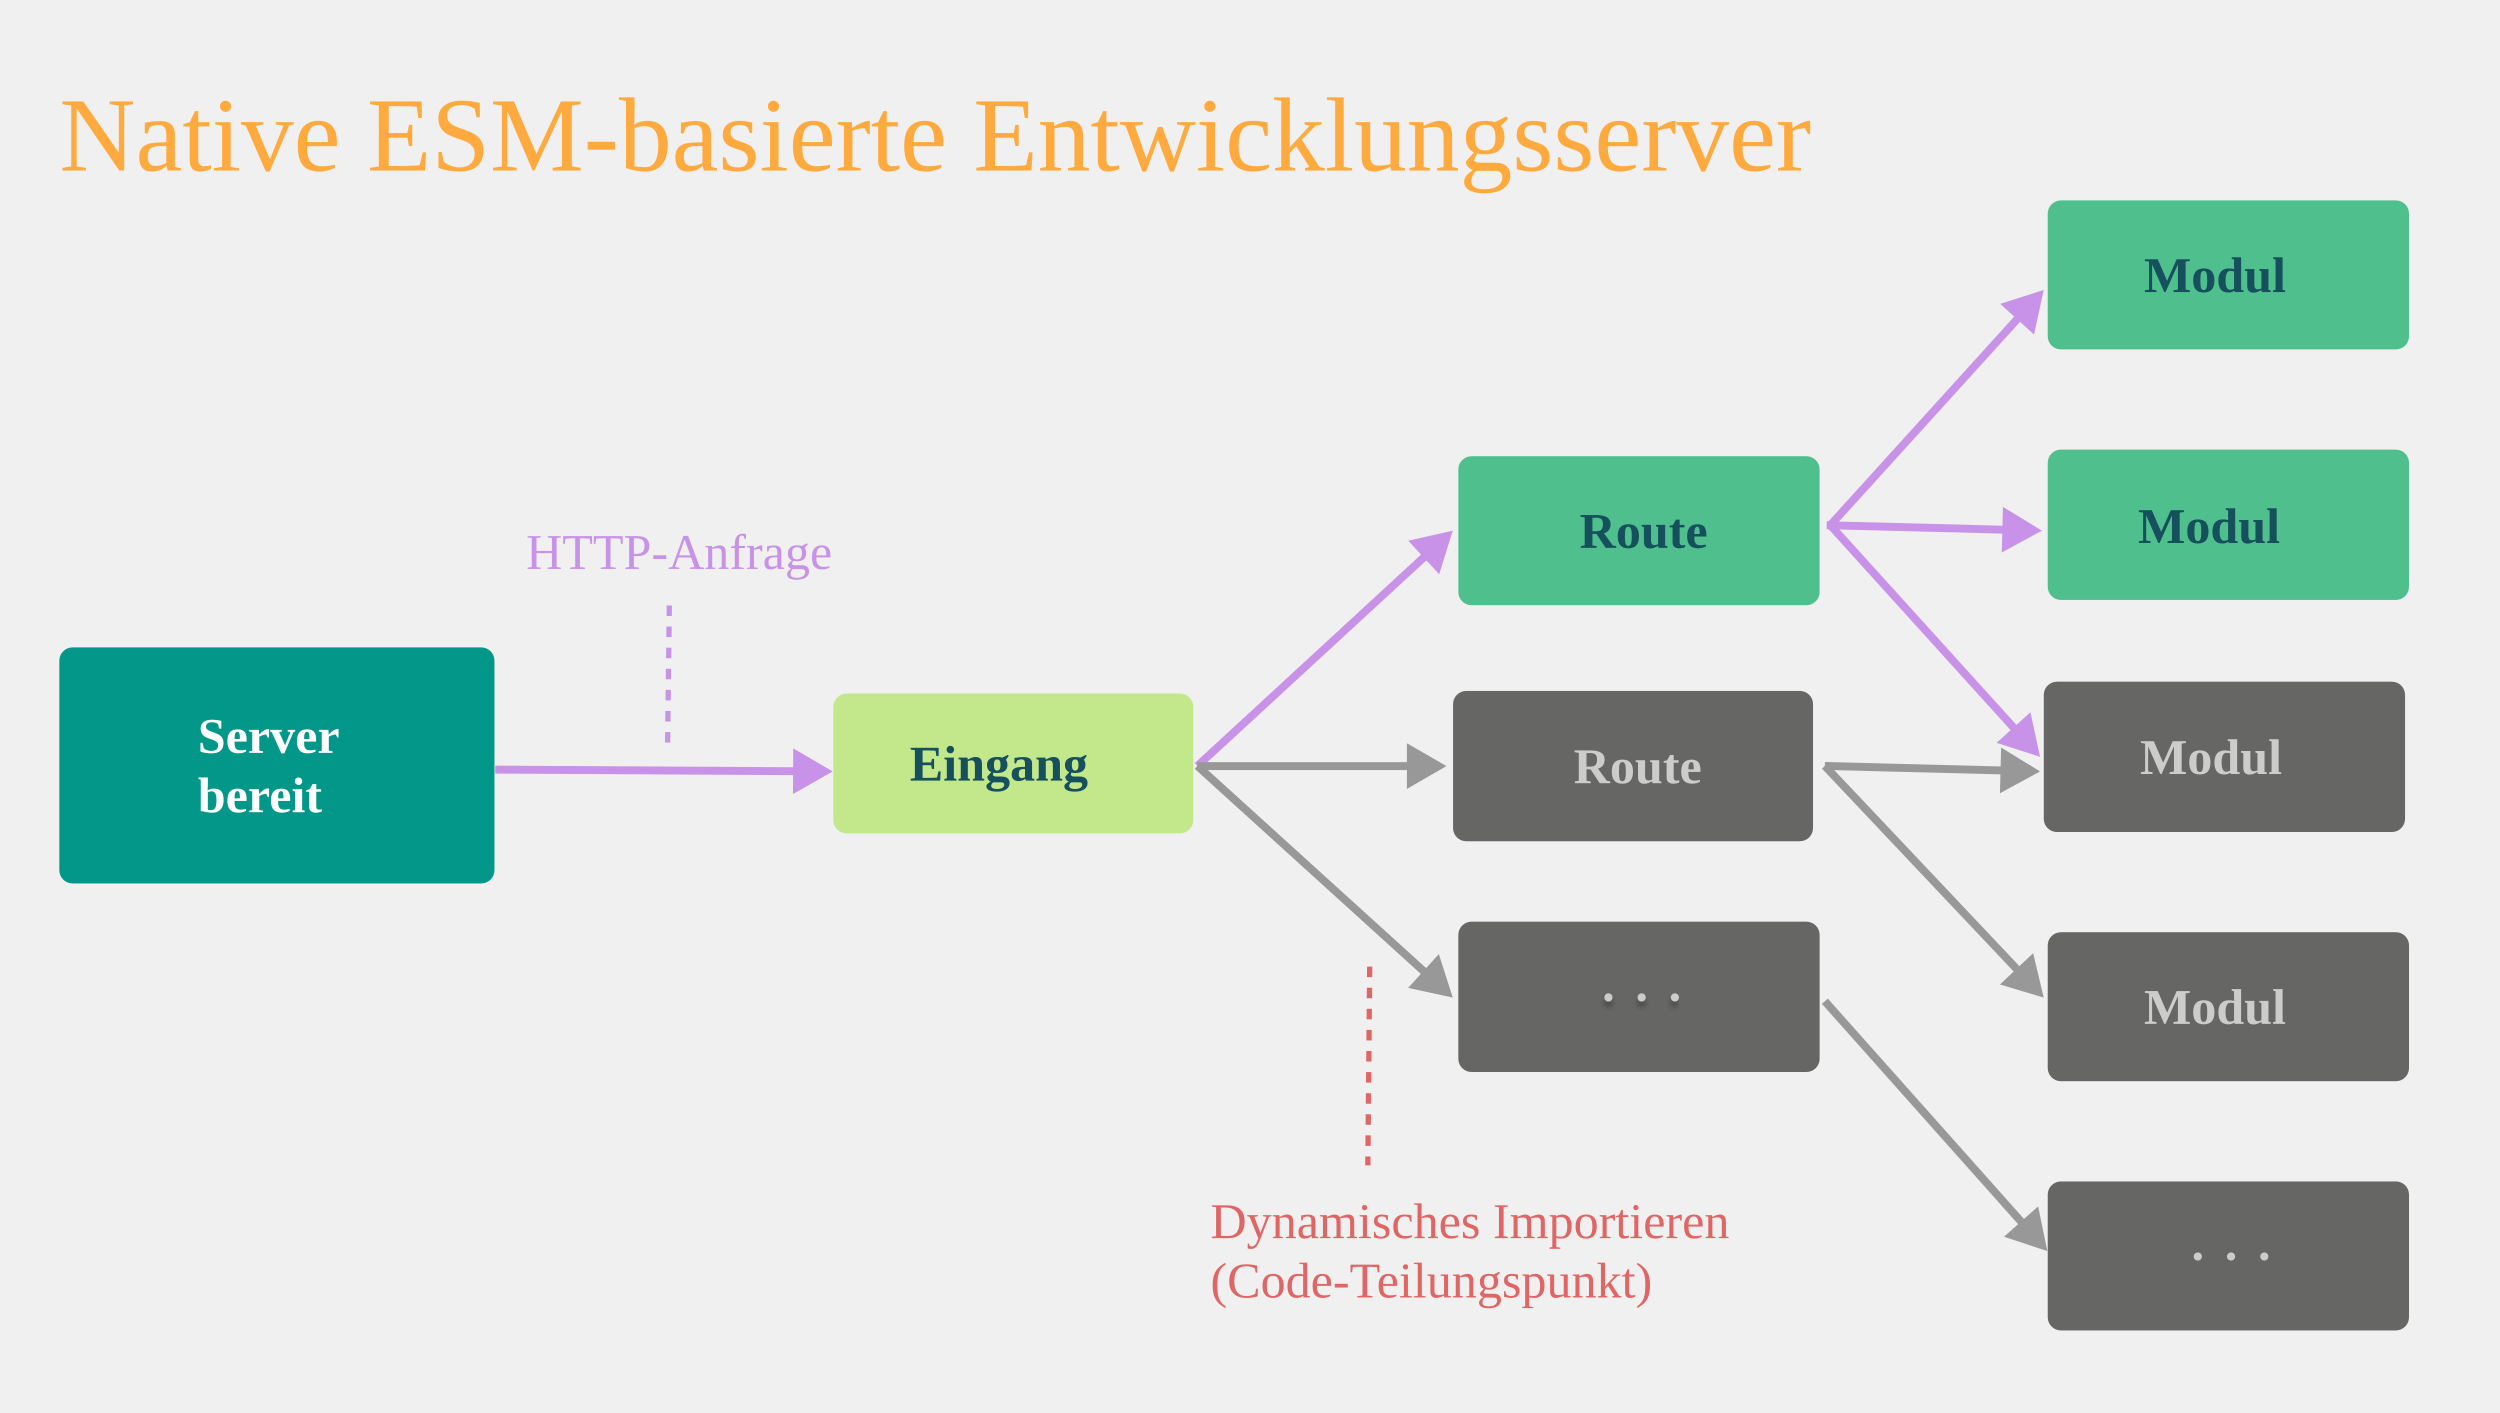
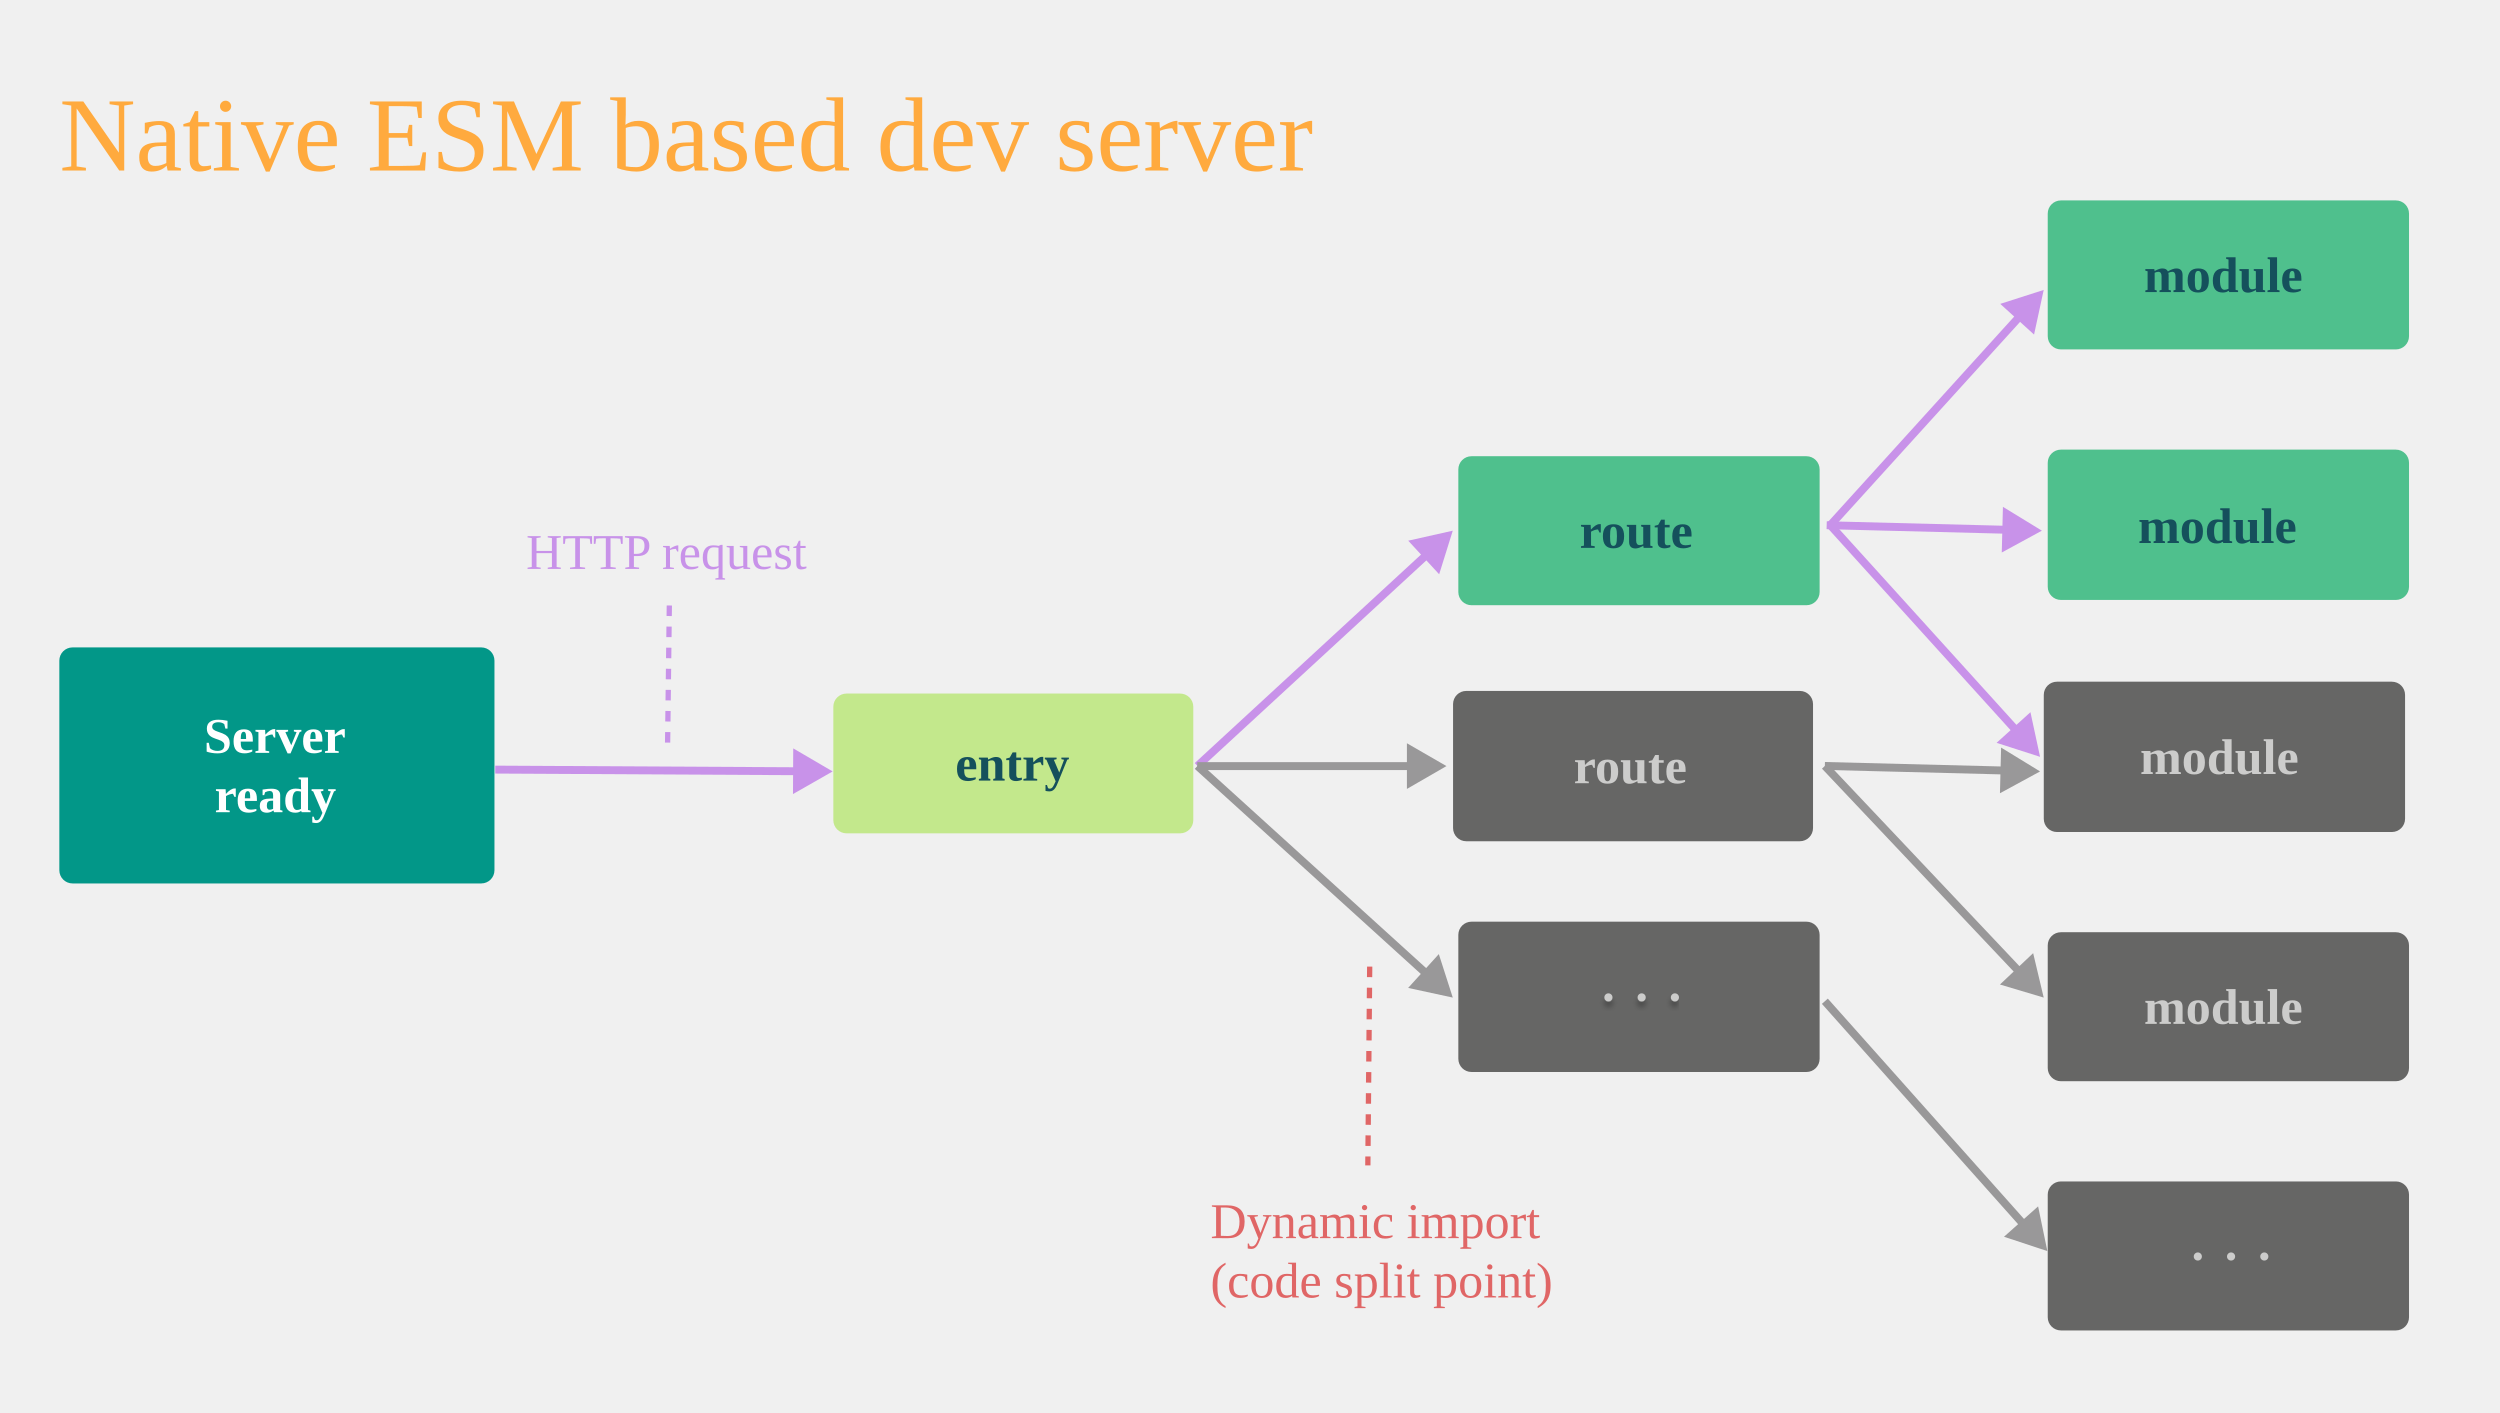
<svg xmlns="http://www.w3.org/2000/svg" viewBox="0 0 1896 1071" fill="none">
  <text fill="#FFAA3E" xml:space="preserve" style="white-space: pre" font-size="80" letter-spacing="0em">
-     <tspan x="45" y="129.344">Native ESM-basierte Entwicklungsserver</tspan>
+     <tspan x="45" y="129.344">Native ESM based dev server</tspan>
  </text>
  <rect x="632" y="526" width="273" height="106" rx="10" fill="#C3E88C" />
  <text fill="#15505C" xml:space="preserve" style="white-space: pre" font-size="38" font-weight="600" letter-spacing="0em">
-     <tspan x="690" y="591.988">Eingang</tspan>
+     <tspan x="724.5" y="591.988">entry</tspan>
  </text>
  <rect x="1106" y="699" width="274" height="114" rx="10" fill="#666665" />
  <g filter="url(#filter0_d_5_61)">
    <text fill="#CCCCCB" xml:space="preserve" style="white-space: pre" font-size="38" font-weight="600" letter-spacing="0.33em">
      <tspan x="1213.5" y="768.988">···</tspan>
    </text>
  </g>
  <rect x="1106" y="346" width="274" height="113" rx="10" fill="#4FC08D" />
  <text fill="#15505C" xml:space="preserve" style="white-space: pre" font-size="38" font-weight="600" letter-spacing="0em">
-     <tspan x="1198" y="415.488">Route</tspan>
+     <tspan x="1198" y="415.488">route</tspan>
  </text>
  <rect x="1102" y="524" width="273" height="114" rx="10" fill="#666665" />
  <text fill="#CCCCCB" xml:space="preserve" style="white-space: pre" font-size="38" font-weight="600" letter-spacing="0em">
-     <tspan x="1193.5" y="593.988">Route</tspan>
+     <tspan x="1193.5" y="593.988">route</tspan>
  </text>
  <path d="M1101.79 402.463L1067.99 410.054L1091.46 435.529L1101.79 402.463ZM910.168 583.106L1083.96 422.965L1079.9 418.553L906.102 578.693L910.168 583.106Z" fill="#C892E9" />
  <path d="M1097 581L1067 563.679V598.321L1097 581ZM908 584H1070V578H908V584Z" fill="#999899" />
  <path d="M1101.79 756.57L1091.2 723.584L1067.93 749.242L1101.79 756.57ZM906.119 583.121L1079.77 740.651L1083.8 736.207L910.151 578.677L906.119 583.121Z" fill="#999899" />
  <path d="M1552.72 948.839L1545.7 914.916L1519.83 937.953L1552.72 948.839ZM1381.73 761.331L1532.52 930.67L1537 926.68L1386.21 757.341L1381.73 761.331Z" fill="#999899" />
  <path d="M1549.95 756.569L1541.94 722.868L1516.76 746.659L1549.95 756.569ZM1381.79 582.96L1529.23 739.005L1533.59 734.884L1386.15 578.839L1381.79 582.96Z" fill="#999899" />
  <path d="M1547.19 585.049L1517.64 566.972L1516.76 601.602L1547.19 585.049ZM1383.89 583.898L1520.12 587.362L1520.27 581.364L1384.04 577.9L1383.89 583.898Z" fill="#999899" />
  <path d="M1548.57 402.463L1519.02 384.386L1518.14 419.015L1548.57 402.463ZM1385.27 401.312L1521.5 404.776L1521.66 398.778L1385.43 395.314L1385.27 401.312Z" fill="#C892E9" />
  <path d="M631.489 585.049L601.583 567.567L601.396 602.207L631.489 585.049ZM375.576 586.666L604.473 587.903L604.506 581.903L375.608 580.666L375.576 586.666Z" fill="#C892E9" />
  <path d="M1549.95 219.877L1516.97 230.462L1542.63 253.735L1549.95 219.877ZM1390.34 400.329L1534.04 241.892L1529.59 237.861L1385.89 396.298L1390.34 400.329Z" fill="#C892E9" />
  <path d="M1547.19 573.983L1539.89 540.12L1514.21 563.372L1547.19 573.983ZM1385.89 400.327L1526.84 555.983L1531.29 551.956L1390.34 396.3L1385.89 400.327Z" fill="#C892E9" />
  <rect x="1553" y="152" width="274" height="113" rx="10" fill="#4FC08D" />
  <text fill="#15505C" xml:space="preserve" style="white-space: pre" font-size="38" font-weight="600" letter-spacing="0em">
-     <tspan x="1626" y="221.488">Modul</tspan>
+     <tspan x="1626" y="221.488">module</tspan>
  </text>
  <rect x="1553" y="341" width="274" height="114" rx="10" fill="#4FC08D" />
  <text fill="#15505C" xml:space="preserve" style="white-space: pre" font-size="38" font-weight="600" letter-spacing="0em">
-     <tspan x="1621.5" y="411.818">Modul</tspan>
+     <tspan x="1621.5" y="411.818">module</tspan>
  </text>
  <rect x="1550" y="517" width="274" height="114" rx="10" fill="#666665" />
  <text fill="#CCCCCB" xml:space="preserve" style="white-space: pre" font-size="38" font-weight="600" letter-spacing="0em">
-     <tspan x="1623" y="586.988">Modul</tspan>
+     <tspan x="1623" y="586.988">module</tspan>
  </text>
  <rect x="1553" y="707" width="274" height="113" rx="10" fill="#666665" />
  <text fill="#CCCCCB" xml:space="preserve" style="white-space: pre" font-size="38" font-weight="600" letter-spacing="0em">
-     <tspan x="1626" y="776.488">Modul</tspan>
+     <tspan x="1626" y="776.488">module</tspan>
  </text>
  <rect x="1553" y="896" width="274" height="113" rx="10" fill="#666665" />
  <text fill="#CCCCCB" xml:space="preserve" style="white-space: pre" font-size="38" font-weight="600" letter-spacing="0.33em">
    <tspan x="1660.5" y="965.488">···</tspan>
  </text>
  <rect x="45" y="491" width="330" height="179" rx="10" fill="#029788" />
  <text fill="white" xml:space="preserve" style="white-space: pre" font-size="38" font-weight="600" letter-spacing="0em">
-     <tspan x="150" y="570.988">Server
+     <tspan x="154.707" y="570.988">Server
</tspan>
-     <tspan x="150" y="615.988">bereit</tspan>
+     <tspan x="162.76" y="615.988">ready</tspan>
  </text>
  <line x1="507.615" y1="459.201" x2="506.232" y2="569.859" stroke="#C892E9" stroke-width="4" stroke-dasharray="8 8" />
  <line x1="1038.78" y1="733.073" x2="1037.37" y2="883.845" stroke="#E06666" stroke-width="4" stroke-dasharray="8 8" />
  <text fill="#E06666" xml:space="preserve" style="white-space: pre" font-size="38" letter-spacing="0em">
-     <tspan x="918" y="938.988">Dynamisches Importieren
+     <tspan x="918" y="938.988">Dynamic import
</tspan>
-     <tspan x="918" y="983.988">(Code-Teilungspunkt)</tspan>
+     <tspan x="918" y="983.988">(code split point)</tspan>
  </text>
  <text fill="#C892E9" xml:space="preserve" style="white-space: pre" font-size="38" letter-spacing="0em">
-     <tspan x="399" y="431.488">HTTP-Anfrage</tspan>
+     <tspan x="399" y="431.488">HTTP request</tspan>
  </text>
  <defs>
    <filter id="filter0_d_5_61" x="1212.15" y="752.766" width="60.986" height="13.232" filterUnits="userSpaceOnUse" color-interpolation-filters="sRGB">
      <feFlood flood-opacity="0" result="BackgroundImageFix" />
      <feColorMatrix in="SourceAlpha" type="matrix" values="0 0 0 0 0 0 0 0 0 0 0 0 0 0 0 0 0 0 127 0" result="hardAlpha" />
      <feOffset dy="4" />
      <feGaussianBlur stdDeviation="2" />
      <feComposite in2="hardAlpha" operator="out" />
      <feColorMatrix type="matrix" values="0 0 0 0 0 0 0 0 0 0 0 0 0 0 0 0 0 0 0.25 0" />
      <feBlend mode="normal" in2="BackgroundImageFix" result="effect1_dropShadow_5_61" />
      <feBlend mode="normal" in="SourceGraphic" in2="effect1_dropShadow_5_61" result="shape" />
    </filter>
  </defs>
</svg>
